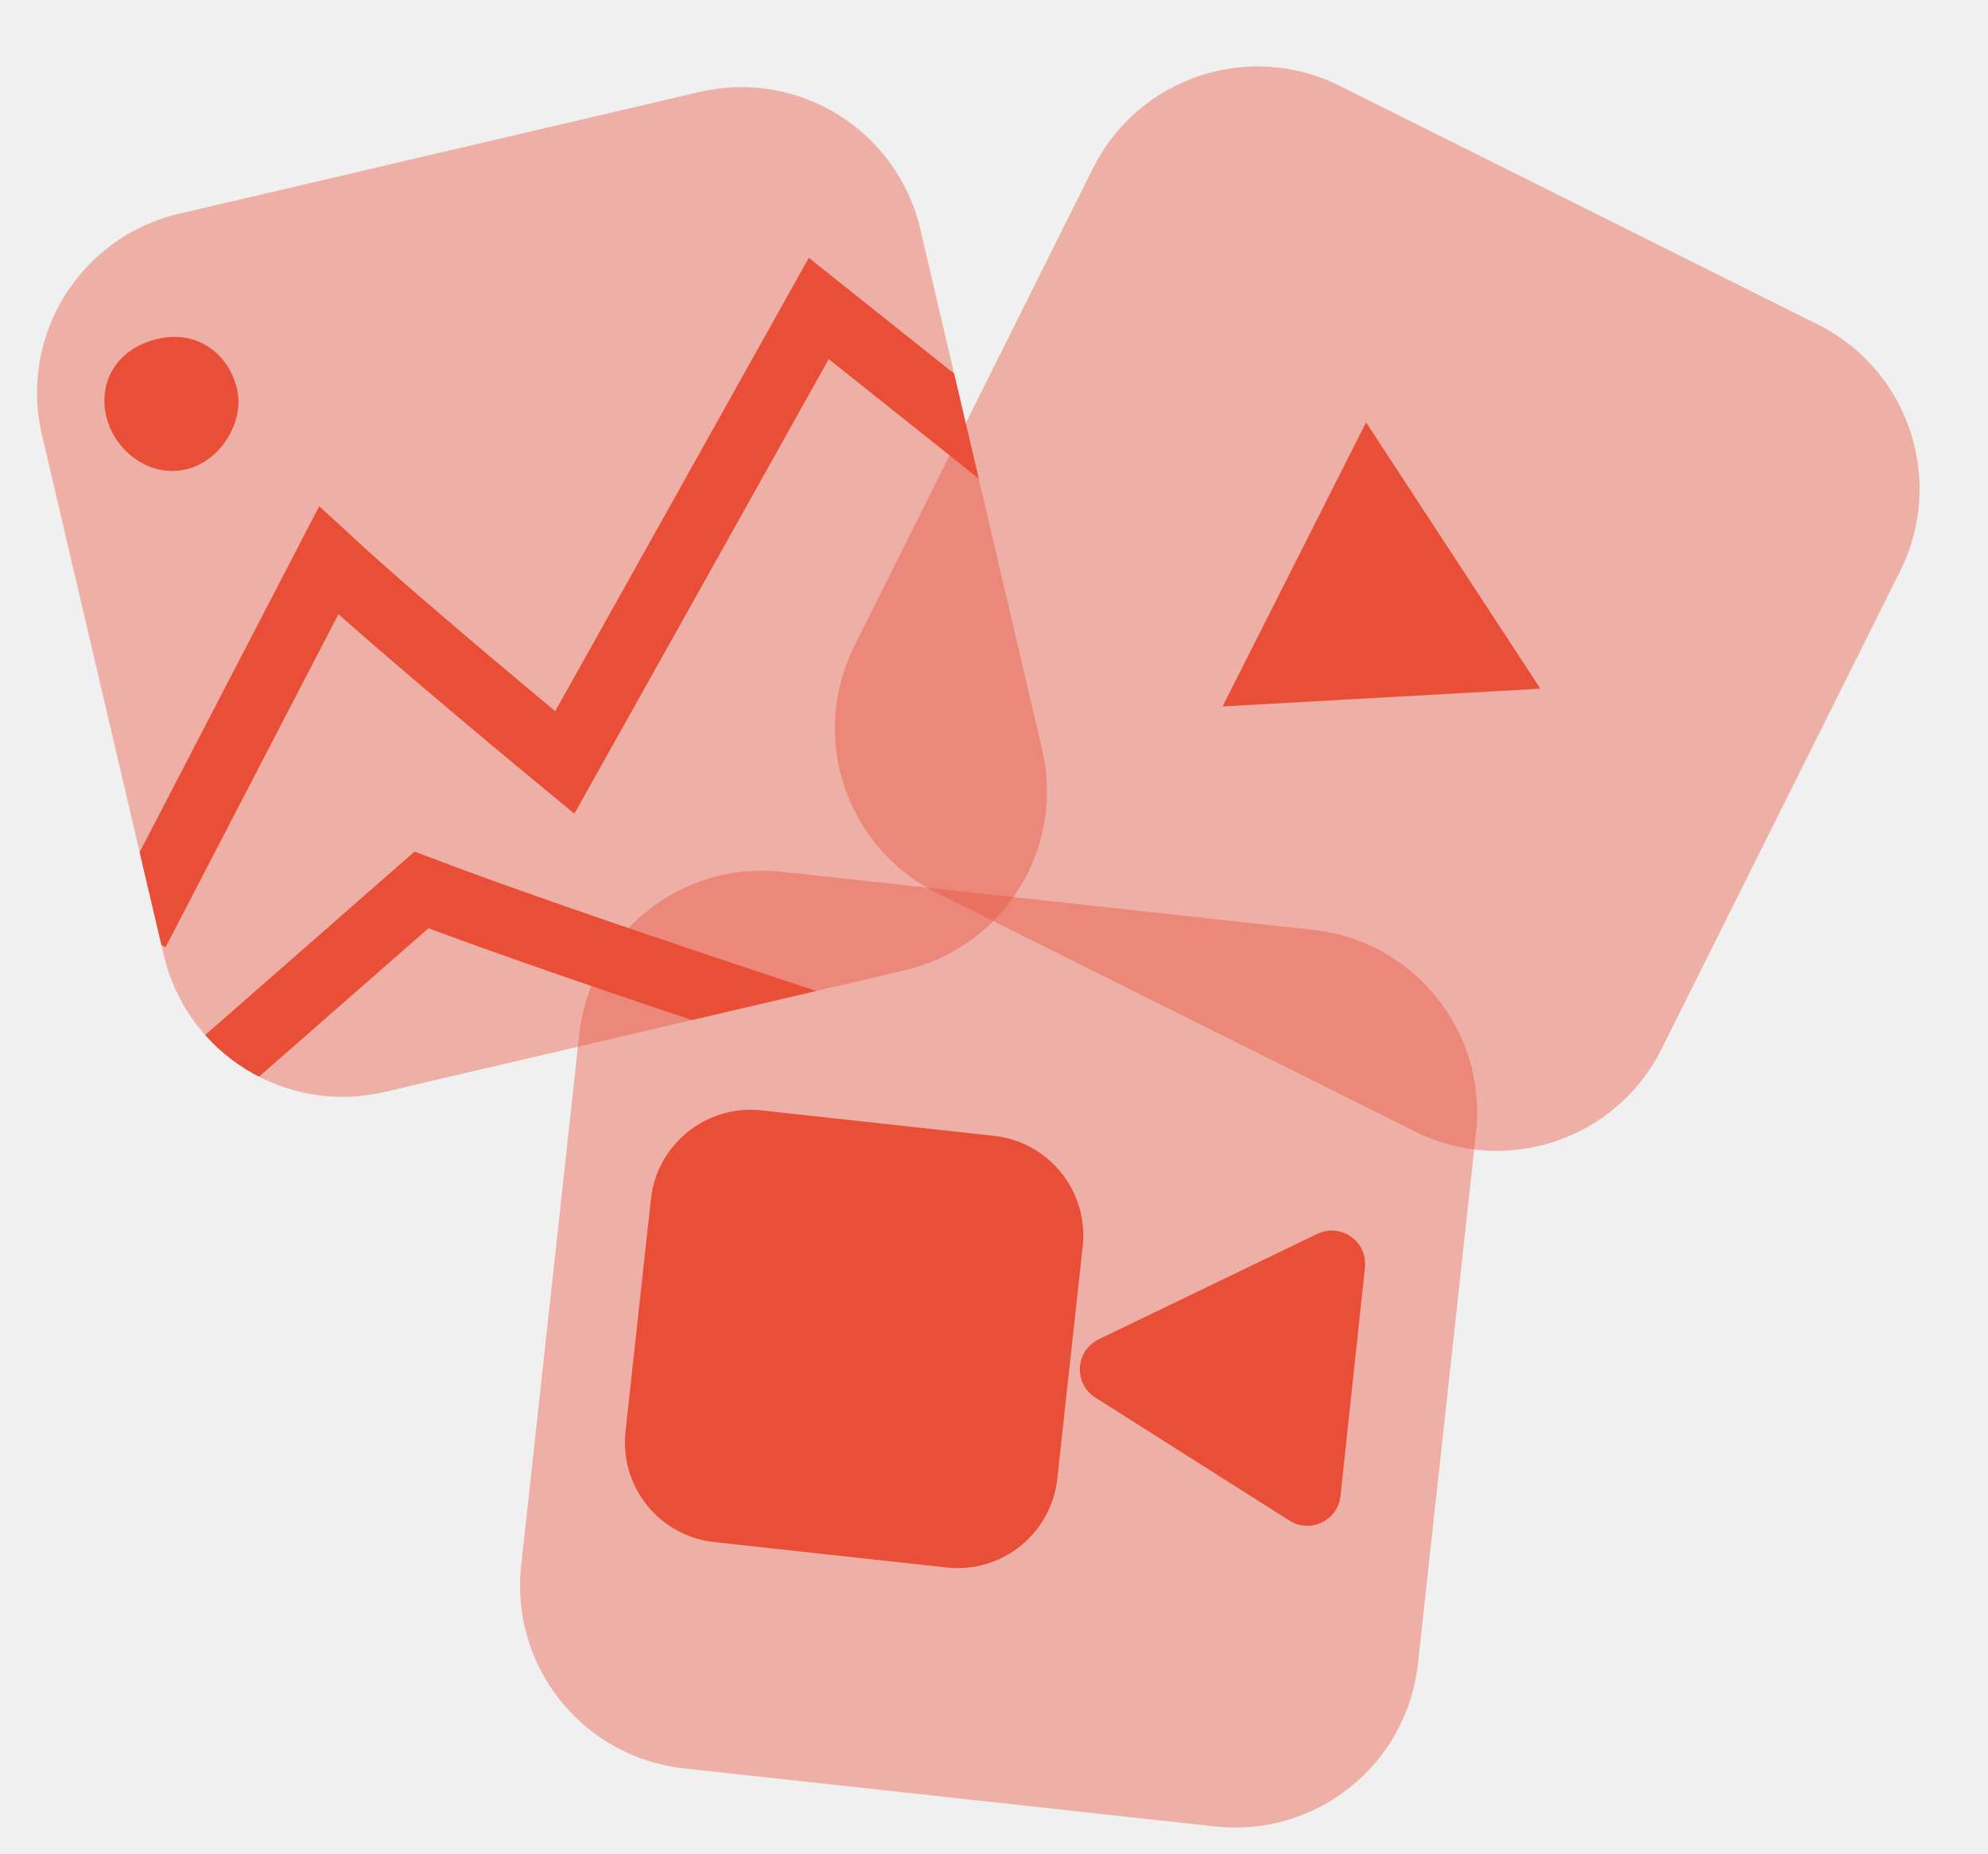
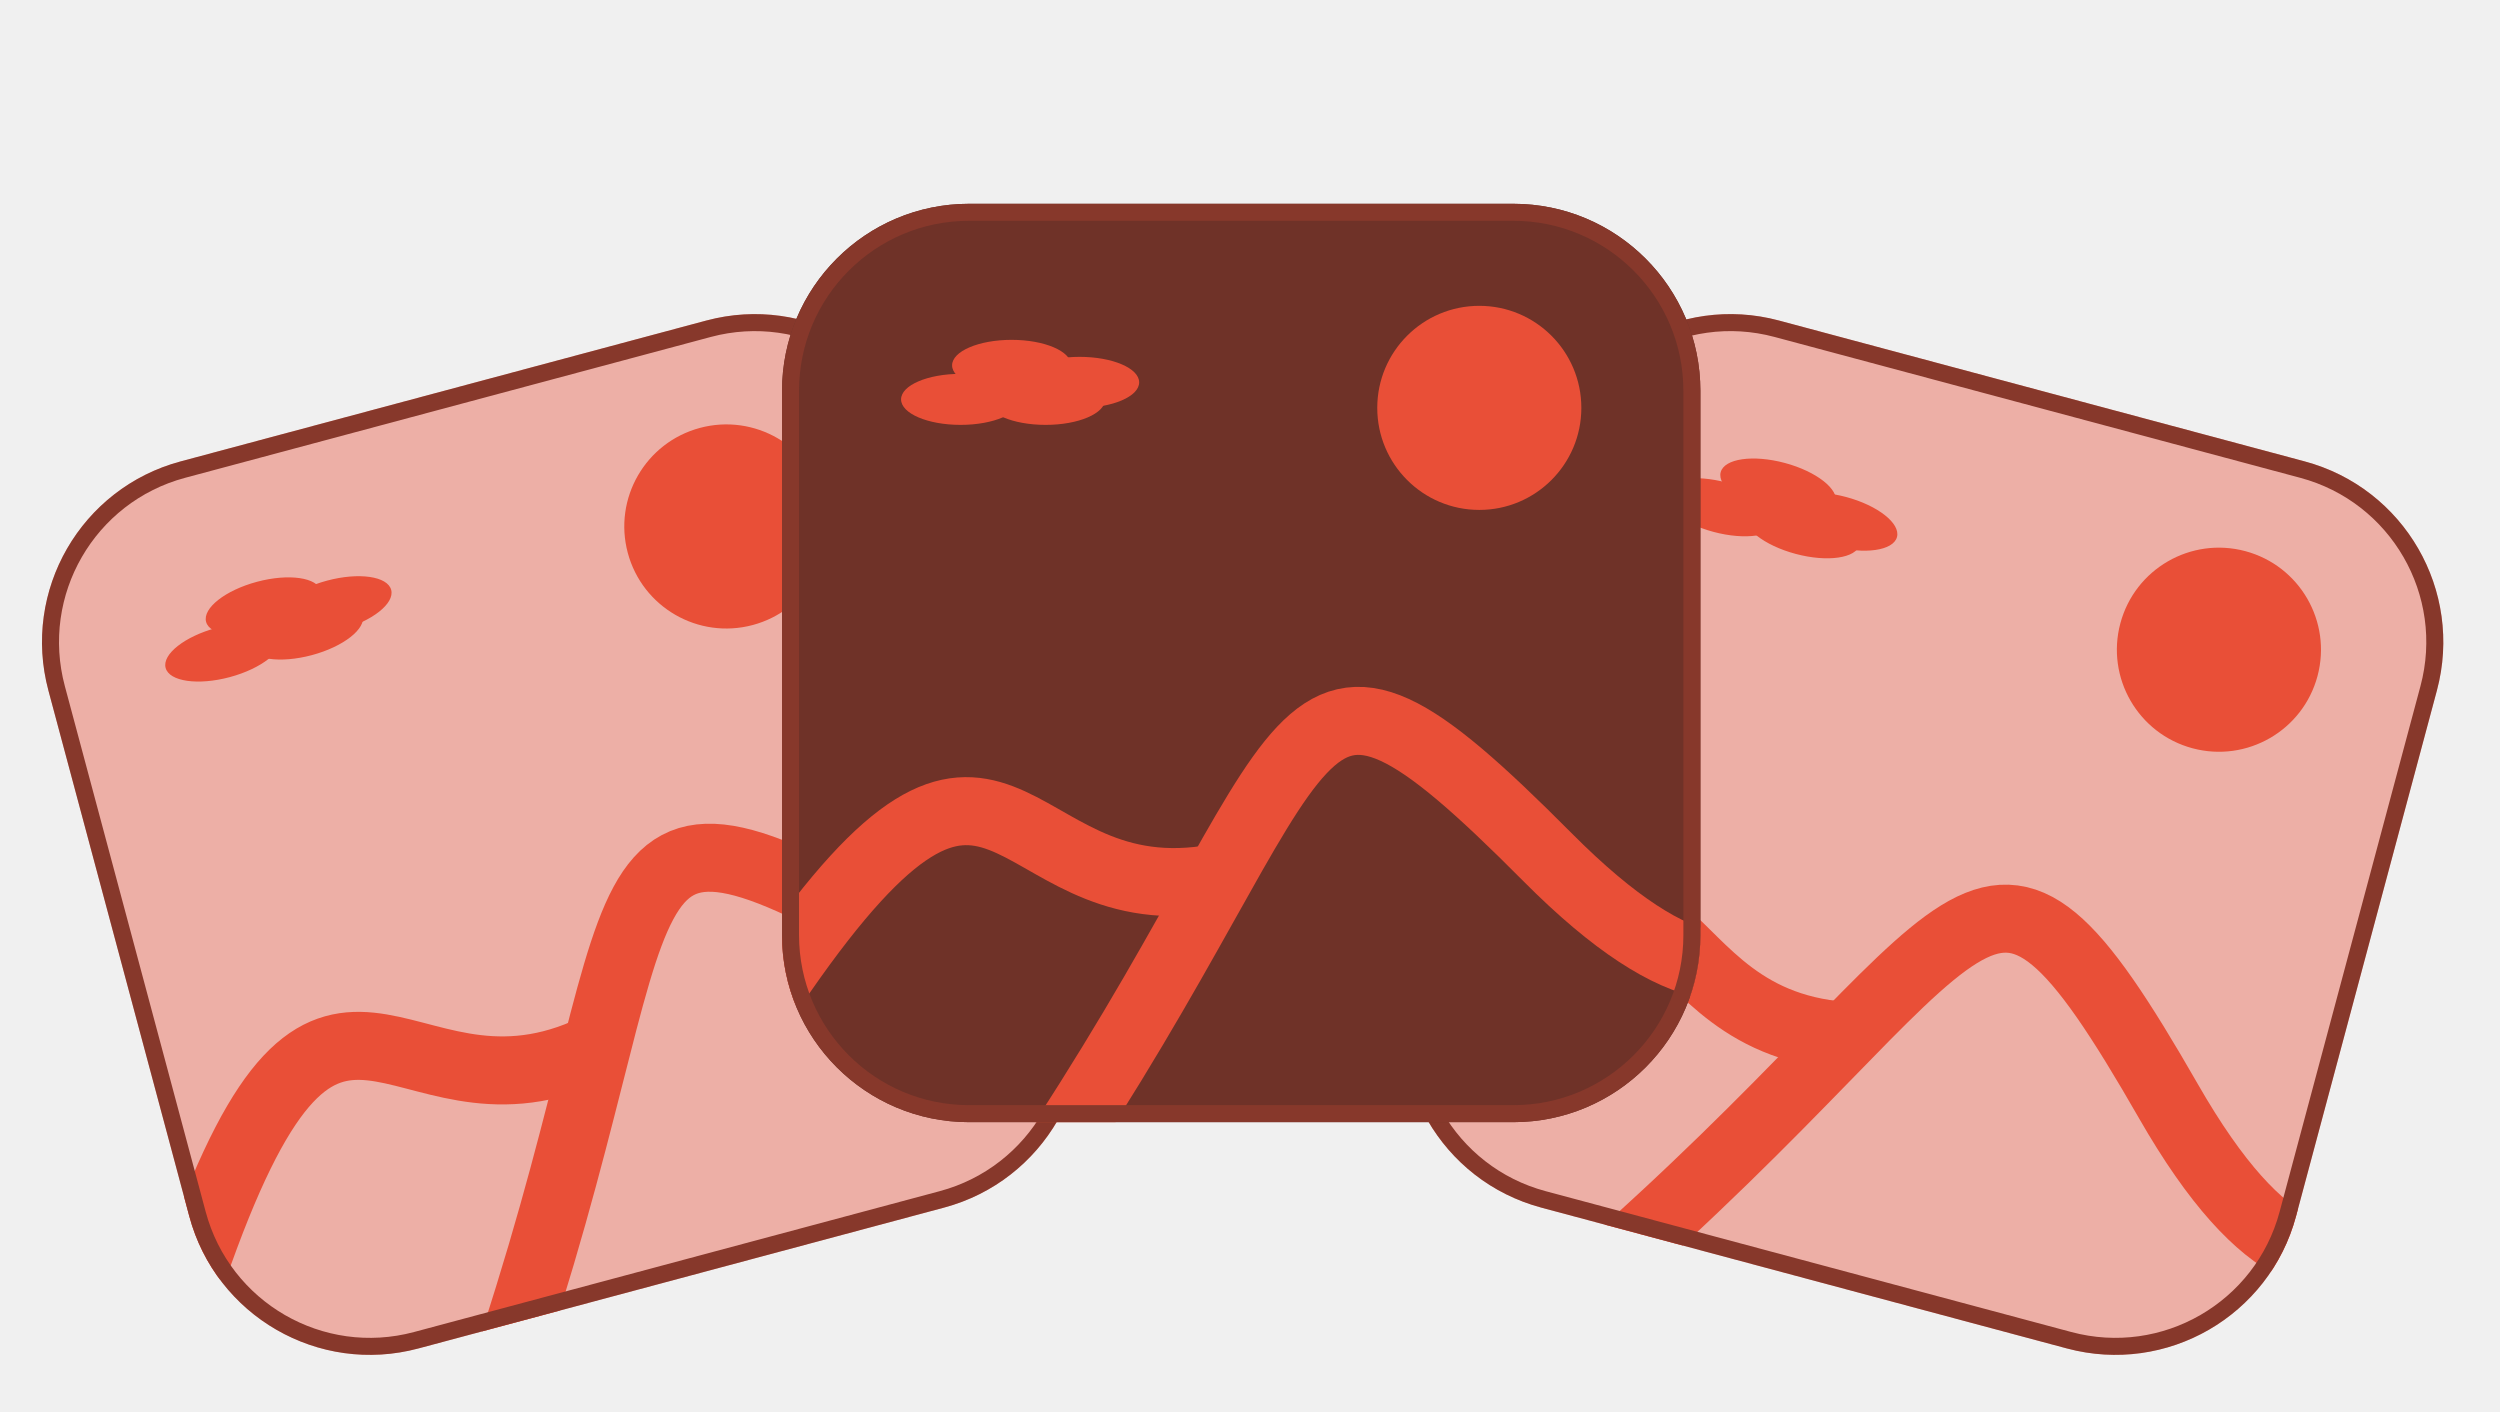
- <svg xmlns="http://www.w3.org/2000/svg" width="119" height="111" viewBox="0 0 119 111" fill="none">
-   <g clip-path="url(#clip0_4_90)">
-     <rect y="15.307" width="54" height="54" rx="11" transform="rotate(-13.1742 0 15.3073)" fill="#E94F37" fill-opacity="0.4" />
-     <path d="M8.308 24.473C8.556 25.535 9.652 26.399 10.668 26.162C11.684 25.924 12.451 24.624 12.244 23.739C12.037 22.854 11.28 21.91 9.925 22.227C8.571 22.544 8.059 23.411 8.308 24.473Z" stroke="#E94F37" stroke-width="4" stroke-linecap="round" />
-     <path d="M-8.782 83.093L25.227 53.283C35.726 57.276 57.879 64.368 57.879 64.368C57.879 64.368 90.284 37.43 105.908 24.409L127.969 31.106" stroke="#E94F37" stroke-width="4" stroke-linecap="square" />
-     <path d="M9.06 54.011L19.676 33.553C24.262 37.786 33.806 45.651 33.806 45.651C33.806 45.651 44.067 27.33 49.011 18.47L58.479 26.011" stroke="#E94F37" stroke-width="4" stroke-linecap="square" />
+ <svg xmlns="http://www.w3.org/2000/svg" width="147" height="83" viewBox="0 0 147 83" fill="none">
+   <g clip-path="url(#clip0_12_121)">
+     <rect x="93.976" y="16" width="54" height="54" rx="11" transform="rotate(15 93.9763 16)" fill="#E94F37" fill-opacity="0.4" />
+     <path d="M82.268 59.695C99.675 44.962 95.792 59.451 107.84 60.853" stroke="#E94F37" stroke-width="4" stroke-linecap="round" />
+     <path d="M93.607 75.335C117.24 54.75 116.212 45.063 127.502 64.747C138.792 84.431 144.216 66.12 149.624 69.121" stroke="#E94F37" stroke-width="4" stroke-linecap="round" />
+     <circle cx="130.473" cy="38.203" r="6" transform="rotate(15 130.473 38.2027)" fill="#E94F37" />
+     <ellipse cx="104.557" cy="28.67" rx="3.5" ry="1.5" transform="rotate(15 104.557 28.6703)" fill="#E94F37" />
+     <ellipse cx="101.142" cy="29.826" rx="3.5" ry="1.5" transform="rotate(15 101.142 29.8257)" fill="#E94F37" />
+     <ellipse cx="105.972" cy="31.12" rx="3.5" ry="1.5" transform="rotate(15 105.972 31.1198)" fill="#E94F37" />
+     <ellipse cx="108.162" cy="30.672" rx="3.5" ry="1.5" transform="rotate(15 108.162 30.6716)" fill="#E94F37" />
  </g>
-   <rect x="70.345" y="0.224" width="54" height="54" rx="11" transform="rotate(26.5308 70.3448 0.224243)" fill="#E94F37" fill-opacity="0.4" />
-   <path d="M92.205 41.232L73.182 42.297L81.771 25.29L92.205 41.232Z" fill="#E94F37" />
-   <rect x="35.871" y="51" width="54" height="54" rx="11" transform="rotate(6.24133 35.8707 51)" fill="#E94F37" fill-opacity="0.4" />
-   <rect x="39.616" y="65.83" width="26" height="26" rx="6" transform="rotate(6.24133 39.6157 65.8301)" fill="#E94F37" />
-   <path d="M80.242 89.563C80.084 91.037 78.434 91.833 77.183 91.04L65.569 83.677C64.244 82.837 64.358 80.869 65.771 80.187L78.848 73.877C80.26 73.195 81.872 74.332 81.705 75.891L80.242 89.563Z" fill="#E94F37" />
+   <rect x="94.33" y="16.612" width="53" height="53" rx="10.5" transform="rotate(15 94.3298 16.6124)" stroke="#87382B" />
+   <g clip-path="url(#clip1_12_121)">
+     <rect y="29.976" width="54" height="54" rx="11" transform="rotate(-15 0 29.9762)" fill="#E94F37" fill-opacity="0.4" />
+     <path d="M11.708 73.671C19.416 52.209 23.298 66.698 34.433 61.888" stroke="#E94F37" stroke-width="4" stroke-linecap="round" />
+     <path d="M29.347 81.546C39.522 51.903 33.788 44.028 53.408 55.429C73.027 66.831 68.569 48.261 74.753 48.157" stroke="#E94F37" stroke-width="4" stroke-linecap="round" />
+     <circle cx="42.709" cy="30.956" r="6" transform="rotate(-15 42.7088 30.9557)" fill="#E94F37" />
+     <ellipse cx="15.499" cy="35.658" rx="3.5" ry="1.5" transform="rotate(-15 15.4988 35.6585)" fill="#E94F37" />
+     <ellipse cx="13.119" cy="38.367" rx="3.5" ry="1.5" transform="rotate(-15 13.1186 38.3668)" fill="#E94F37" />
+     <ellipse cx="17.948" cy="37.073" rx="3.5" ry="1.5" transform="rotate(-15 17.9483 37.0727)" fill="#E94F37" />
+     <ellipse cx="19.621" cy="35.589" rx="3.5" ry="1.5" transform="rotate(-15 19.6213 35.5891)" fill="#E94F37" />
+   </g>
+   <rect x="0.612" y="30.33" width="53" height="53" rx="10.5" transform="rotate(-15 0.612372 30.3298)" stroke="#87382B" />
+   <g clip-path="url(#clip2_12_121)">
+     <rect x="45.983" y="11.983" width="54" height="54" rx="11" fill="#6F3228" />
+     <path d="M45.983 57.22C58.983 38.483 58.983 53.483 70.983 51.72" stroke="#E94F37" stroke-width="4" stroke-linecap="round" />
+     <path d="M60.983 69.392C78.483 43.392 74.983 34.301 90.983 50.392C106.983 66.483 107.483 47.392 113.483 48.892" stroke="#E94F37" stroke-width="4" stroke-linecap="round" />
+     <circle cx="86.983" cy="23.983" r="6" fill="#E94F37" />
+     <ellipse cx="59.483" cy="21.483" rx="3.5" ry="1.5" fill="#E94F37" />
+     <ellipse cx="56.483" cy="23.483" rx="3.5" ry="1.5" fill="#E94F37" />
+     <ellipse cx="61.483" cy="23.483" rx="3.5" ry="1.5" fill="#E94F37" />
+     <ellipse cx="63.483" cy="22.483" rx="3.5" ry="1.5" fill="#E94F37" />
+   </g>
+   <rect x="46.483" y="12.483" width="53" height="53" rx="10.5" stroke="#87382B" />
  <defs>
-     <clipPath id="clip0_4_90">
-       <rect y="15.307" width="54" height="54" rx="11" transform="rotate(-13.1742 0 15.3073)" fill="white" />
+     <clipPath id="clip0_12_121">
+       <rect x="93.976" y="16" width="54" height="54" rx="11" transform="rotate(15 93.9763 16)" fill="white" />
+     </clipPath>
+     <clipPath id="clip1_12_121">
+       <rect y="29.976" width="54" height="54" rx="11" transform="rotate(-15 0 29.9762)" fill="white" />
+     </clipPath>
+     <clipPath id="clip2_12_121">
+       <rect x="45.983" y="11.983" width="54" height="54" rx="11" fill="white" />
    </clipPath>
  </defs>
</svg>
